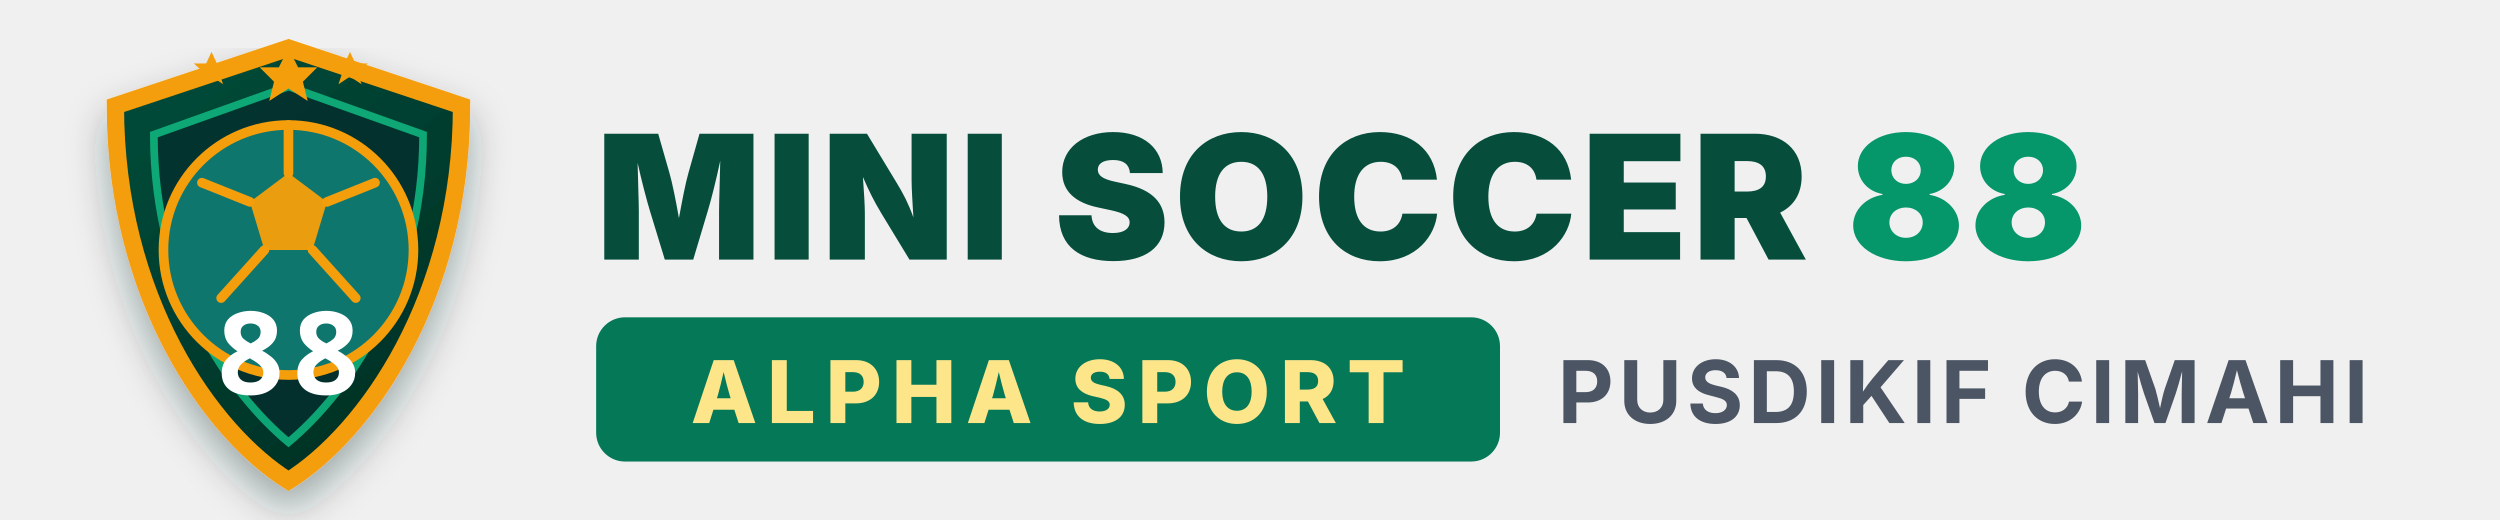
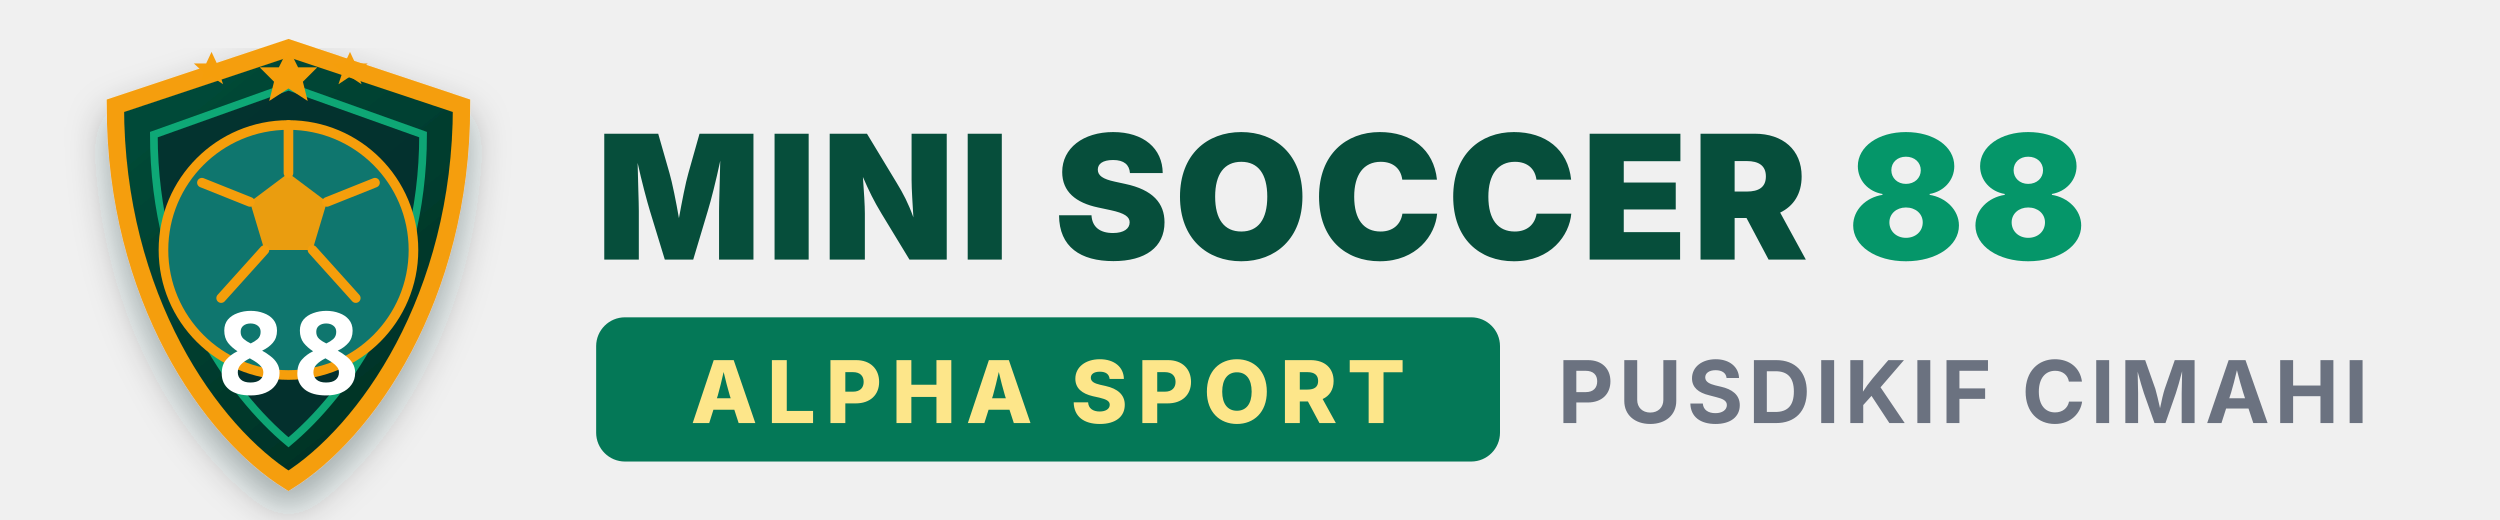
<svg xmlns="http://www.w3.org/2000/svg" viewBox="0 0 260 54" fill="none" width="260" height="54">
  <g transform="translate(6, 3)">
    <path d="M24 2 L42 8 C42 28 32 42 24 47 C16 42 6 28 6 8 Z" fill="url(#crestGrad)" stroke="#F59E0B" stroke-width="1.8" filter="url(#dropShadow)" />
    <path d="M24 6 L38 11 C38 27 30 38 24 43 C18 38 10 27 10 11 Z" fill="#042F2E" stroke="#10B981" stroke-width="0.8" opacity="0.85" />
    <circle cx="24" cy="23" r="13" fill="#0F766E" stroke="#F59E0B" stroke-width="1" />
    <polygon points="24,15 28,18 26.5,23 21.5,23 20,18" fill="#F59E0B" opacity="0.95" />
    <line x1="24" y1="15" x2="24" y2="10" stroke="#F59E0B" stroke-width="1" stroke-linecap="round" />
    <line x1="28" y1="18" x2="33" y2="16" stroke="#F59E0B" stroke-width="1" stroke-linecap="round" />
    <line x1="26.5" y1="23" x2="31" y2="28" stroke="#F59E0B" stroke-width="1" stroke-linecap="round" />
    <line x1="21.5" y1="23" x2="17" y2="28" stroke="#F59E0B" stroke-width="1" stroke-linecap="round" />
    <line x1="20" y1="18" x2="15" y2="16" stroke="#F59E0B" stroke-width="1" stroke-linecap="round" />
    <text x="24" y="38" text-anchor="middle" font-family="'Rubik', 'Montserrat', sans-serif" font-weight="900" font-size="12" fill="#FFFFFF" letter-spacing="1">88</text>
    <polygon points="24,2 25,4 27,4 25.5,5.5 26,7.5 24,6.2 22,7.5 22.5,5.5 21,4 23,4" fill="#F59E0B" />
    <polygon points="17,3 17.7,4.5 19.3,4.5 18,5.7 18.5,7.2 17,6.2 15.5,7.2 16,5.7 14.7,4.5 16.3,4.5" fill="#F59E0B" transform="scale(0.8) translate(3, 0)" />
    <polygon points="31,3 31.7,4.5 33.3,4.5 32,5.7 32.5,7.2 31,6.2 29.5,7.2 30,5.7 28.7,4.5 30.3,4.5" fill="#F59E0B" transform="scale(0.8) translate(7, 0)" />
  </g>
  <g transform="translate(62, 10)">
    <text x="0" y="17" font-family="'Rubik', 'Inter', sans-serif" font-weight="900" font-size="18" fill="#064E3B" letter-spacing="0.5">
      MINI SOCCER <tspan fill="#059669">88</tspan>
    </text>
    <rect x="0" y="23" width="94" height="15" rx="3" fill="#047857" />
    <text x="47" y="34" text-anchor="middle" font-family="'Rubik', 'Inter', sans-serif" font-weight="800" font-size="9" fill="#FDE68A" letter-spacing="1">
      ALPHA SPORT
    </text>
-     <text x="100" y="34" font-family="'Rubik', 'Inter', sans-serif" font-weight="700" font-size="9" fill="#4B5563" letter-spacing="0.5">
+     <text x="100" y="34" font-family="'Rubik', 'Inter', sans-serif" font-weight="700" font-size="9" fill="#6B7280" letter-spacing="0.5">
      PUSDIKIF CIMAHI
    </text>
  </g>
  <defs>
    <linearGradient id="crestGrad" x1="6" y1="2" x2="42" y2="47" gradientUnits="userSpaceOnUse">
      <stop offset="0%" stop-color="#064E3B" />
      <stop offset="100%" stop-color="#022C22" />
    </linearGradient>
    <filter id="dropShadow" x="0" y="0" width="50" height="56" filterUnits="userSpaceOnUse">
      <feDropShadow dx="0" dy="2" stdDeviation="2" flood-color="#042F2E" flood-opacity="0.35" />
    </filter>
  </defs>
</svg>
